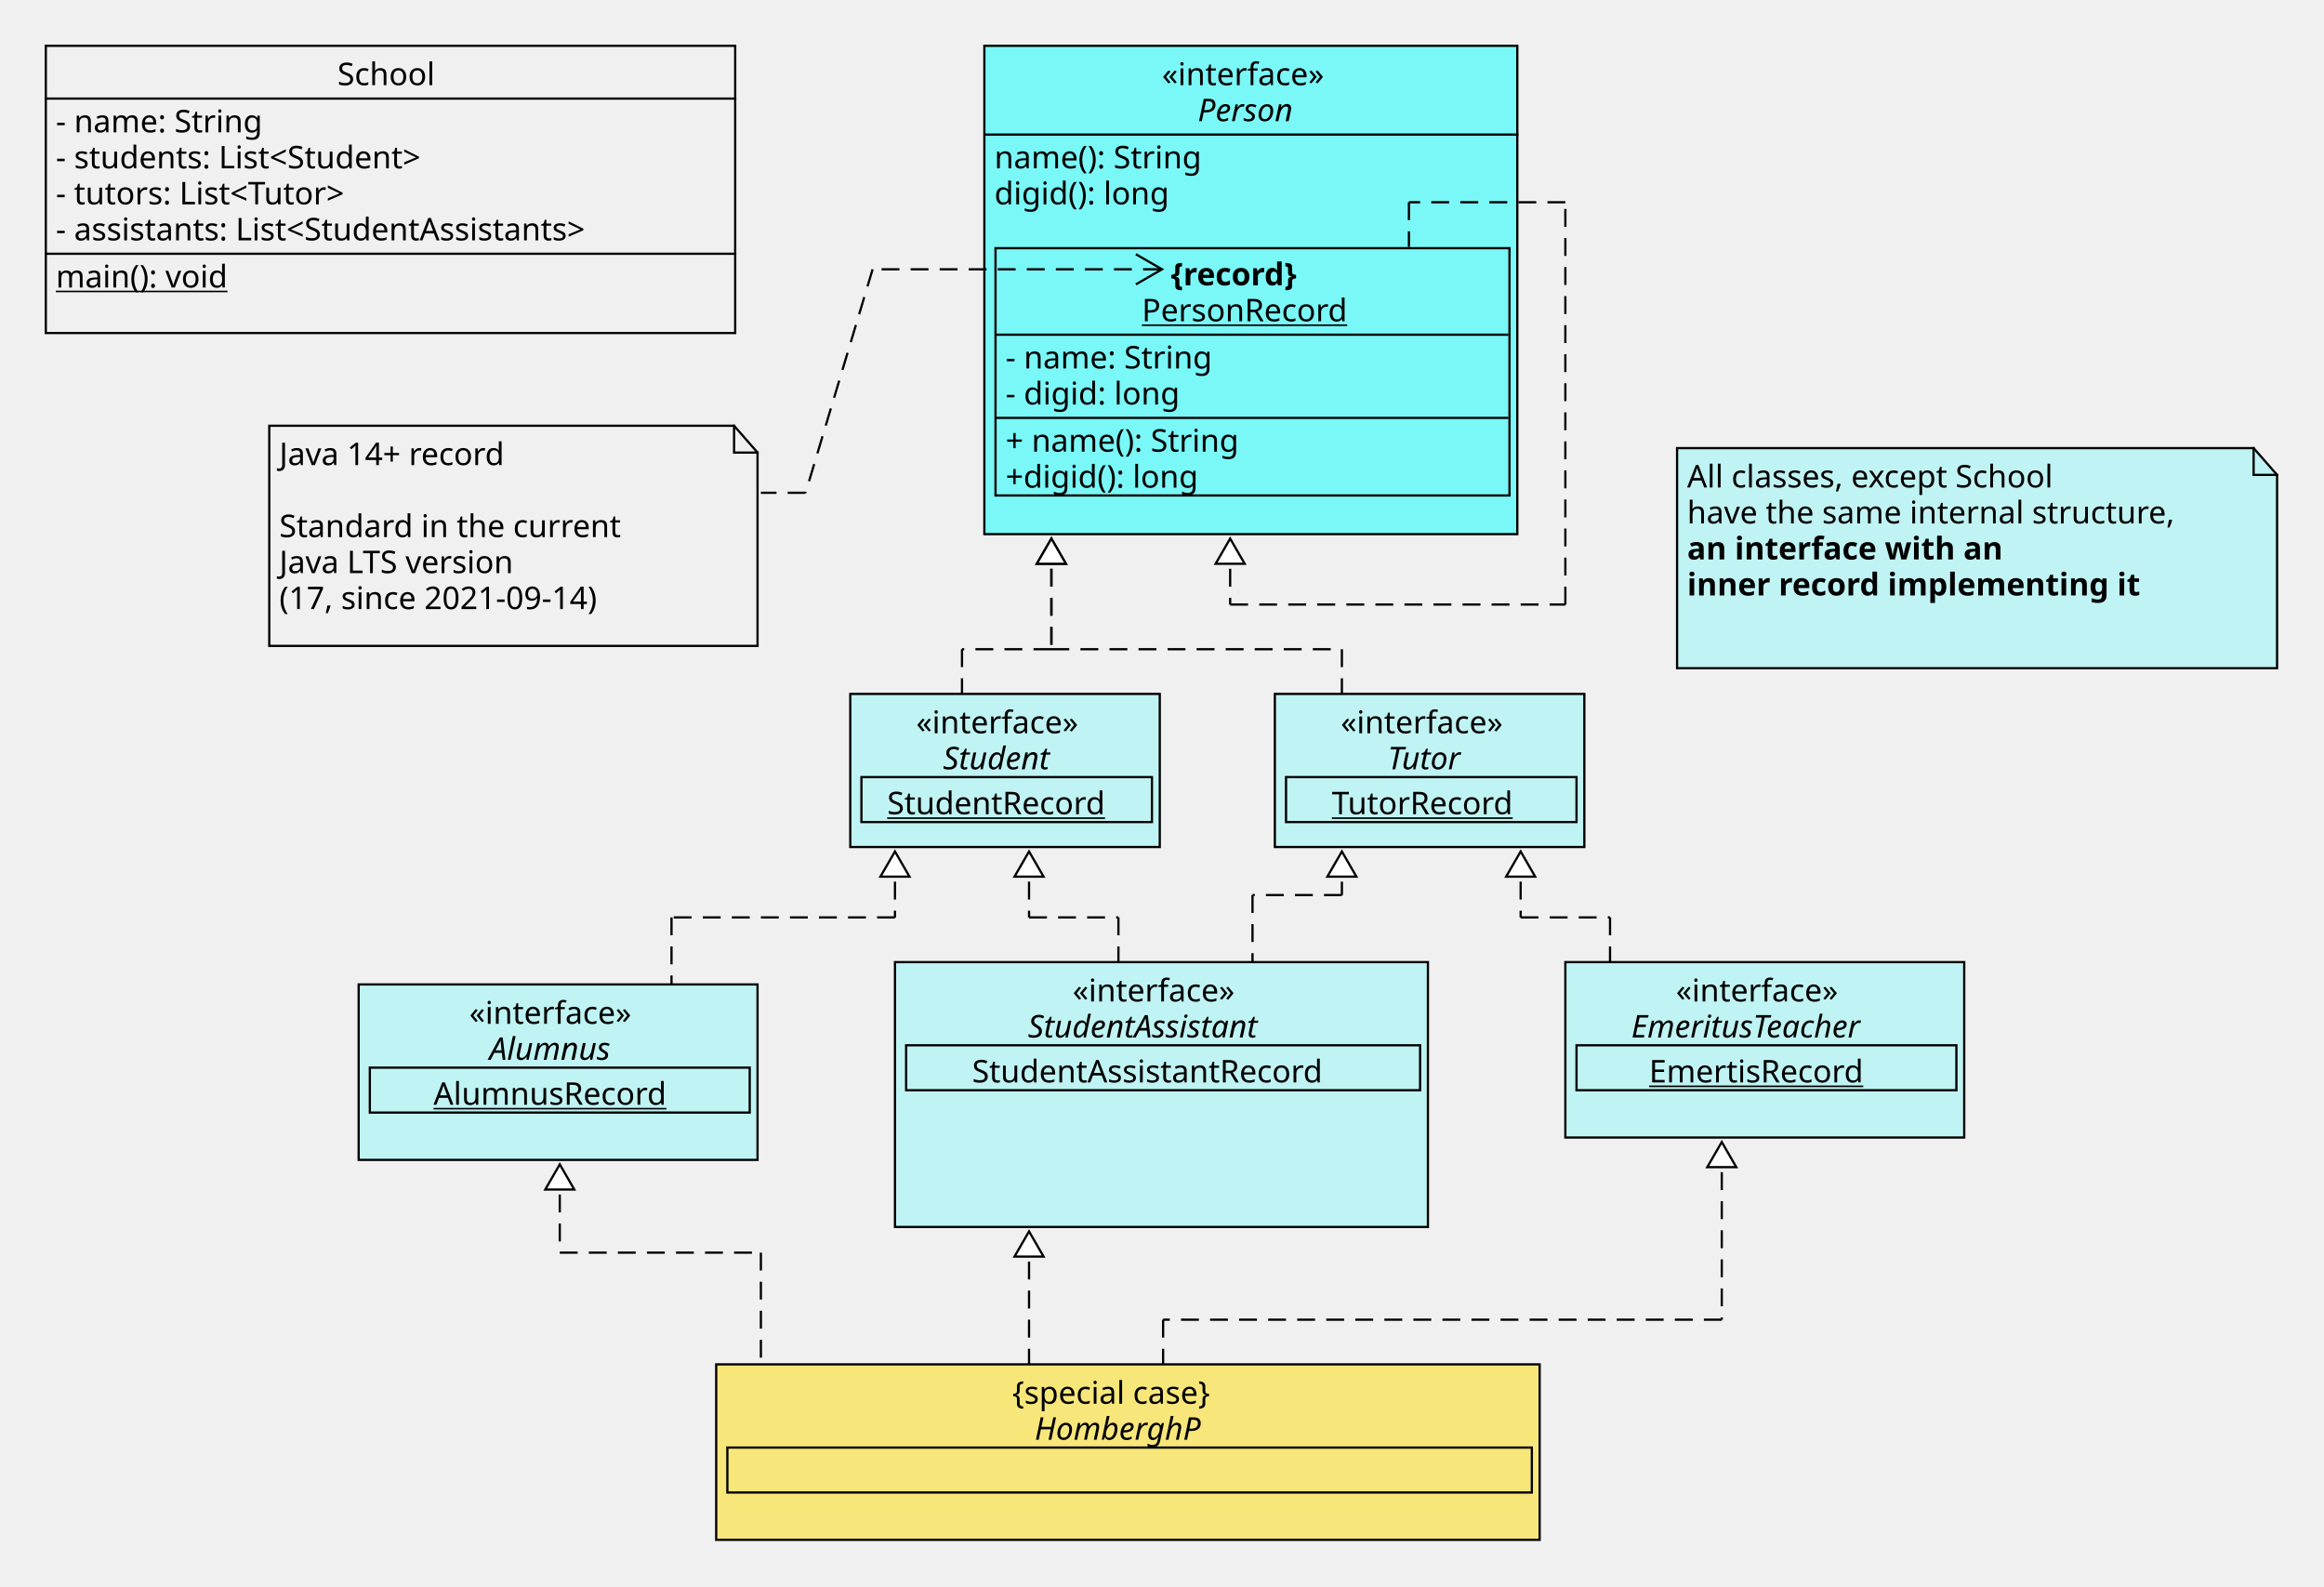
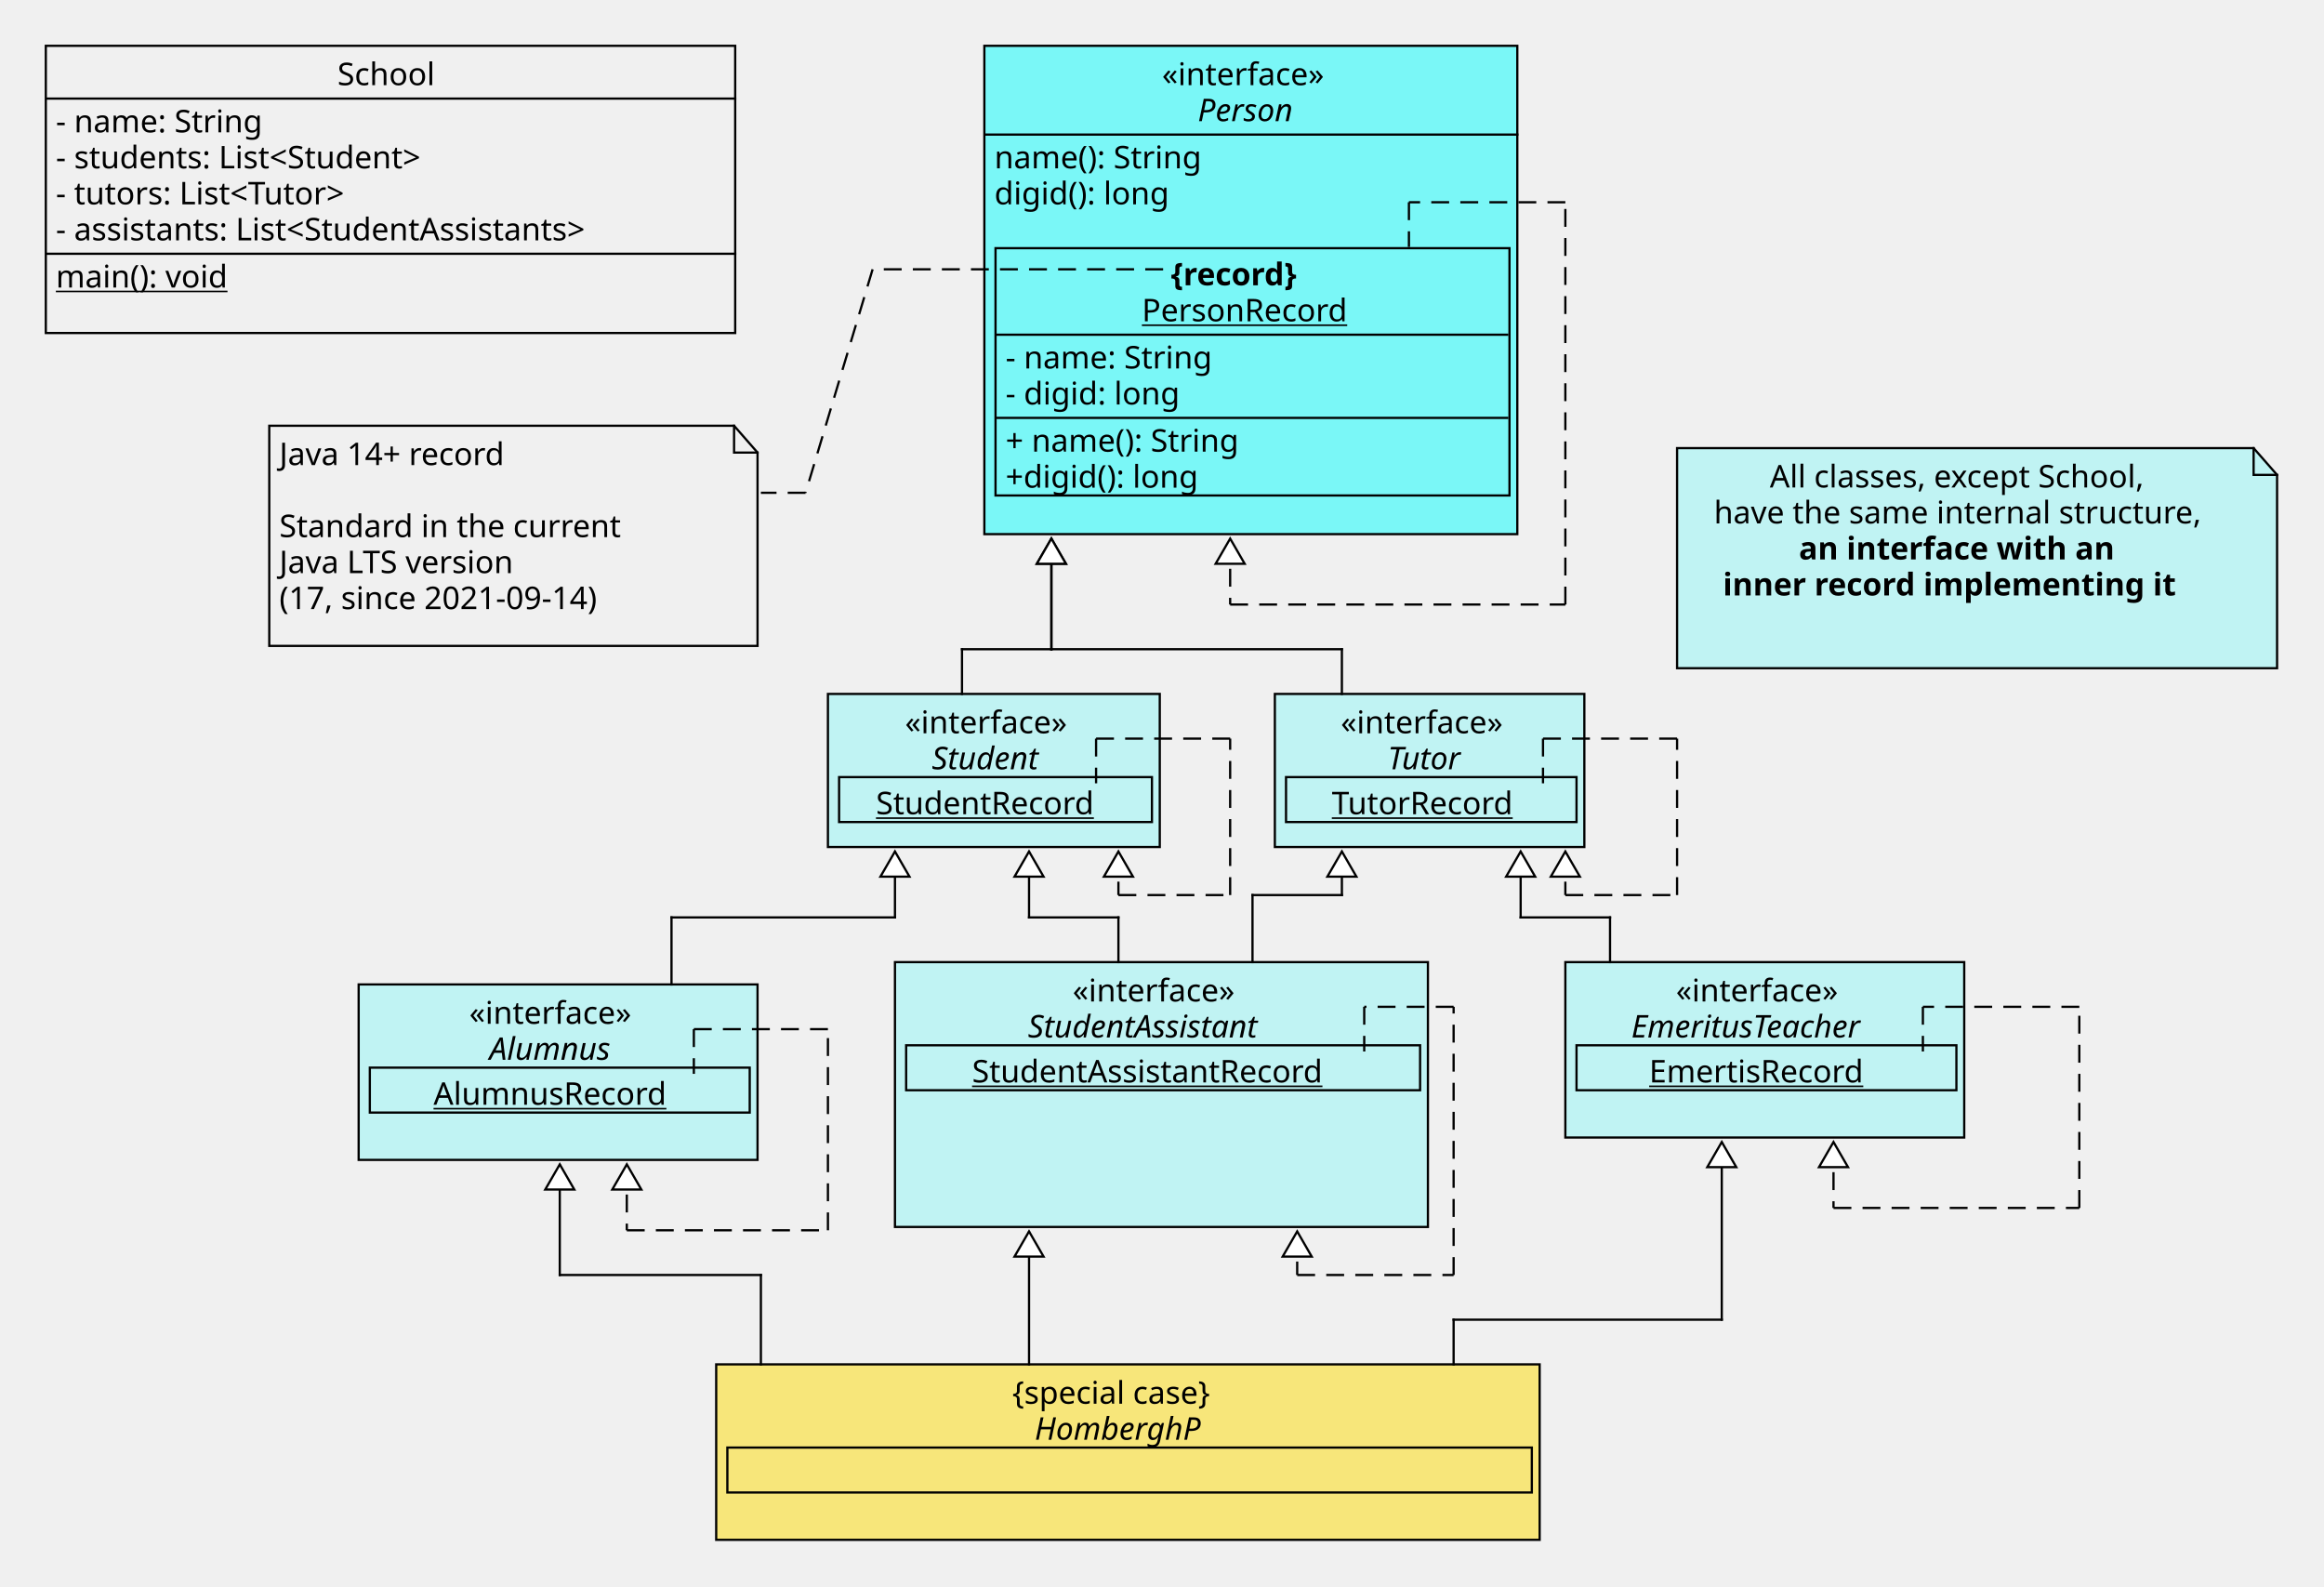
<svg xmlns="http://www.w3.org/2000/svg" fill-opacity="1" color-rendering="auto" color-interpolation="auto" text-rendering="auto" stroke="black" stroke-linecap="square" width="1040" stroke-miterlimit="10" shape-rendering="auto" stroke-opacity="1" fill="black" stroke-dasharray="none" font-weight="normal" stroke-width="1" viewBox="50 20 1040 710" height="710" font-family="'Dialog'" font-style="normal" stroke-linejoin="miter" font-size="12px" stroke-dashoffset="0" image-rendering="auto">
  <defs id="genericDefs" />
  <g>
    <defs id="defs1">
      <clipPath clipPathUnits="userSpaceOnUse" id="clipPath1">
        <path d="M0 0 L2147483647 0 L2147483647 2147483647 L0 2147483647 L0 0 Z" />
      </clipPath>
      <clipPath clipPathUnits="userSpaceOnUse" id="clipPath2">
        <path d="M0 0 L0 100 L270 100 L270 0 Z" />
      </clipPath>
      <clipPath clipPathUnits="userSpaceOnUse" id="clipPath3">
        <path d="M0 0 L0 100 L220 100 L220 0 Z" />
      </clipPath>
      <clipPath clipPathUnits="userSpaceOnUse" id="clipPath4">
        <path d="M0 0 L0 80 L370 80 L370 0 Z" />
      </clipPath>
      <clipPath clipPathUnits="userSpaceOnUse" id="clipPath5">
        <path d="M0 0 L0 80 L180 80 L180 0 Z" />
      </clipPath>
      <clipPath clipPathUnits="userSpaceOnUse" id="clipPath6">
        <path d="M0 0 L0 70 L140 70 L140 0 Z" />
      </clipPath>
      <clipPath clipPathUnits="userSpaceOnUse" id="clipPath7">
        <path d="M0 0 L0 120 L240 120 L240 0 Z" />
      </clipPath>
      <clipPath clipPathUnits="userSpaceOnUse" id="clipPath8">
+         <path d="M0 0 L0 70 L150 70 L150 0 Z" />
+       </clipPath>
+       <clipPath clipPathUnits="userSpaceOnUse" id="clipPath9">
        <path d="M0 0 L0 130 L310 130 L310 0 Z" />
      </clipPath>
-       <clipPath clipPathUnits="userSpaceOnUse" id="clipPath9">
+       <clipPath clipPathUnits="userSpaceOnUse" id="clipPath10">
        <path d="M0 0 L0 220 L240 220 L240 0 Z" />
      </clipPath>
-       <clipPath clipPathUnits="userSpaceOnUse" id="clipPath10">
+       <clipPath clipPathUnits="userSpaceOnUse" id="clipPath11">
+         <path d="M0 0 L0 100 L90 100 L90 0 Z" />
+       </clipPath>
+       <clipPath clipPathUnits="userSpaceOnUse" id="clipPath12">
+         <path d="M0 0 L0 120 L120 120 L120 0 Z" />
+       </clipPath>
+       <clipPath clipPathUnits="userSpaceOnUse" id="clipPath13">
+         <path d="M0 0 L0 150 L100 150 L100 0 Z" />
+       </clipPath>
+       <clipPath clipPathUnits="userSpaceOnUse" id="clipPath14">
+         <path d="M0 0 L0 120 L140 120 L140 0 Z" />
+       </clipPath>
+       <clipPath clipPathUnits="userSpaceOnUse" id="clipPath15">
        <path d="M0 0 L0 130 L210 130 L210 0 Z" />
      </clipPath>
-       <clipPath clipPathUnits="userSpaceOnUse" id="clipPath11">
-         <path d="M0 0 L0 130 L280 130 L280 0 Z" />
-       </clipPath>
-       <clipPath clipPathUnits="userSpaceOnUse" id="clipPath12">
+       <clipPath clipPathUnits="userSpaceOnUse" id="clipPath16">
+         <path d="M0 0 L0 130 L150 130 L150 0 Z" />
+       </clipPath>
+       <clipPath clipPathUnits="userSpaceOnUse" id="clipPath17">
        <path d="M0 0 L0 90 L30 90 L30 0 Z" />
      </clipPath>
-       <clipPath clipPathUnits="userSpaceOnUse" id="clipPath13">
-         <path d="M0 0 L0 120 L120 120 L120 0 Z" />
-       </clipPath>
-       <clipPath clipPathUnits="userSpaceOnUse" id="clipPath14">
+       <clipPath clipPathUnits="userSpaceOnUse" id="clipPath18">
        <path d="M0 0 L0 80 L70 80 L70 0 Z" />
      </clipPath>
-       <clipPath clipPathUnits="userSpaceOnUse" id="clipPath15">
+       <clipPath clipPathUnits="userSpaceOnUse" id="clipPath19">
        <path d="M0 0 L0 90 L130 90 L130 0 Z" />
      </clipPath>
-       <clipPath clipPathUnits="userSpaceOnUse" id="clipPath16">
+       <clipPath clipPathUnits="userSpaceOnUse" id="clipPath20">
        <path d="M0 0 L0 100 L160 100 L160 0 Z" />
      </clipPath>
-       <clipPath clipPathUnits="userSpaceOnUse" id="clipPath17">
+       <clipPath clipPathUnits="userSpaceOnUse" id="clipPath21">
        <path d="M0 0 L0 100 L70 100 L70 0 Z" />
      </clipPath>
-       <clipPath clipPathUnits="userSpaceOnUse" id="clipPath18">
+       <clipPath clipPathUnits="userSpaceOnUse" id="clipPath22">
        <path d="M0 0 L0 210 L180 210 L180 0 Z" />
      </clipPath>
    </defs>
    <g fill="rgb(0,255,255)" fill-opacity="0.2" transform="translate(800,220)" stroke-opacity="0.2" stroke="rgb(0,255,255)">
      <path d="M0.5 0.5 L258.5 0.5 L269 12.5 L269 99 L0.5 99 Z" stroke="none" clip-path="url(#clipPath2)" />
    </g>
    <g transform="translate(800,220)">
      <path fill="none" d="M0.5 0.5 L258.5 0.5 L269 12.5 L269 99 L0.5 99 Z" clip-path="url(#clipPath2)" />
      <path fill="none" d="M258.5 0.5 L258.5 12.5 L269 12.5" clip-path="url(#clipPath2)" />
-       <text x="5" font-size="14px" y="18.109" clip-path="url(#clipPath2)" font-family="sans-serif" stroke="none" xml:space="preserve">All classes, except School</text>
-       <text x="5" font-size="14px" y="34.219" clip-path="url(#clipPath2)" font-family="sans-serif" stroke="none" xml:space="preserve">have the same internal structure,</text>
-       <text x="5" font-size="14px" y="50.328" clip-path="url(#clipPath2)" font-family="sans-serif" stroke="none" font-weight="bold" xml:space="preserve">an interface with an</text>
-       <text x="5" font-size="14px" y="66.438" clip-path="url(#clipPath2)" font-family="sans-serif" stroke="none" font-weight="bold" xml:space="preserve">inner record implementing it</text>
+       <text x="42" font-size="14px" y="18.109" clip-path="url(#clipPath2)" font-family="sans-serif" stroke="none" xml:space="preserve">All classes, except School,</text>
+       <text x="17" font-size="14px" y="34.219" clip-path="url(#clipPath2)" font-family="sans-serif" stroke="none" xml:space="preserve">have the same internal structure,</text>
+       <text x="55" font-size="14px" y="50.328" clip-path="url(#clipPath2)" font-family="sans-serif" stroke="none" font-weight="bold" xml:space="preserve">an interface with an</text>
+       <text x="21" font-size="14px" y="66.438" clip-path="url(#clipPath2)" font-family="sans-serif" stroke="none" font-weight="bold" xml:space="preserve">inner record implementing it</text>
    </g>
    <g fill="rgb(255,255,255)" fill-opacity="0" transform="translate(170,210)" stroke-opacity="0" stroke="rgb(255,255,255)">
      <path d="M0.5 0.5 L208.5 0.5 L219 12.5 L219 99 L0.5 99 Z" stroke="none" clip-path="url(#clipPath3)" />
    </g>
    <g transform="translate(170,210)">
      <path fill="none" d="M0.5 0.5 L208.5 0.5 L219 12.5 L219 99 L0.5 99 Z" clip-path="url(#clipPath3)" />
      <path fill="none" d="M208.5 0.5 L208.5 12.5 L219 12.5" clip-path="url(#clipPath3)" />
      <text x="5" font-size="14px" y="18.109" clip-path="url(#clipPath3)" font-family="sans-serif" stroke="none" xml:space="preserve">Java 14+ record</text>
      <text x="5" font-size="14px" y="50.328" clip-path="url(#clipPath3)" font-family="sans-serif" stroke="none" xml:space="preserve">Standard in the current </text>
      <text x="5" font-size="14px" y="66.438" clip-path="url(#clipPath3)" font-family="sans-serif" stroke="none" xml:space="preserve">Java LTS version </text>
      <text x="5" font-size="14px" y="82.547" clip-path="url(#clipPath3)" font-family="sans-serif" stroke="none" xml:space="preserve">(17, since 2021-09-14)</text>
    </g>
    <g fill="rgb(255,221,0)" fill-opacity="0.49" transform="translate(370,630)" stroke-opacity="0.49" stroke="rgb(255,221,0)">
      <rect x="0.5" width="368.5" height="78.5" y="0.5" clip-path="url(#clipPath4)" stroke="none" />
    </g>
    <g transform="translate(370,630)">
      <rect fill="none" x="0.5" width="368.5" height="78.5" y="0.5" clip-path="url(#clipPath4)" />
    </g>
    <g fill="rgb(255,255,255)" fill-opacity="0" transform="translate(370,630)" stroke-opacity="0" stroke="rgb(255,255,255)">
      <rect x="5.5" width="360" height="20.109" y="37.719" clip-path="url(#clipPath4)" stroke="none" />
    </g>
    <g transform="translate(370,630)">
      <rect fill="none" x="5.5" width="360" height="20.109" y="37.719" clip-path="url(#clipPath4)" />
      <text x="133" font-size="14px" y="18.109" clip-path="url(#clipPath4)" font-family="sans-serif" stroke="none" xml:space="preserve">{special case}</text>
      <text x="143" font-size="14px" y="34.219" clip-path="url(#clipPath4)" font-family="sans-serif" font-style="italic" stroke="none" xml:space="preserve">HomberghP</text>
    </g>
    <g fill="rgb(0,255,255)" fill-opacity="0.2" transform="translate(750,450)" stroke-opacity="0.2" stroke="rgb(0,255,255)">
      <rect x="0.5" width="178.5" height="78.5" y="0.5" clip-path="url(#clipPath5)" stroke="none" />
    </g>
    <g transform="translate(750,450)">
      <rect fill="none" x="0.5" width="178.5" height="78.5" y="0.5" clip-path="url(#clipPath5)" />
    </g>
    <g fill="rgb(255,255,255)" fill-opacity="0" transform="translate(750,450)" stroke-opacity="0" stroke="rgb(255,255,255)">
      <rect x="5.5" width="170" height="20.109" y="37.719" clip-path="url(#clipPath5)" stroke="none" />
    </g>
    <g transform="translate(750,450)">
      <rect fill="none" x="5.5" width="170" height="20.109" y="37.719" clip-path="url(#clipPath5)" />
      <text x="50" font-size="14px" y="18.109" clip-path="url(#clipPath5)" font-family="sans-serif" stroke="none" xml:space="preserve">«interface»</text>
      <text x="30" font-size="14px" y="34.219" clip-path="url(#clipPath5)" font-family="sans-serif" font-style="italic" stroke="none" xml:space="preserve">EmeritusTeacher</text>
      <text x="38" font-size="14px" y="54.328" text-decoration="underline" clip-path="url(#clipPath5)" font-family="sans-serif" stroke="none" xml:space="preserve">EmertisRecord</text>
    </g>
    <g fill="rgb(0,255,255)" fill-opacity="0.2" transform="translate(210,460)" stroke-opacity="0.2" stroke="rgb(0,255,255)">
      <rect x="0.5" width="178.5" height="78.5" y="0.5" clip-path="url(#clipPath5)" stroke="none" />
    </g>
    <g transform="translate(210,460)">
      <rect fill="none" x="0.5" width="178.5" height="78.5" y="0.5" clip-path="url(#clipPath5)" />
    </g>
    <g fill="rgb(255,255,255)" fill-opacity="0" transform="translate(210,460)" stroke-opacity="0" stroke="rgb(255,255,255)">
      <rect x="5.5" width="170" height="20.109" y="37.719" clip-path="url(#clipPath5)" stroke="none" />
    </g>
    <g transform="translate(210,460)">
      <rect fill="none" x="5.5" width="170" height="20.109" y="37.719" clip-path="url(#clipPath5)" />
      <text x="50" font-size="14px" y="18.109" clip-path="url(#clipPath5)" font-family="sans-serif" stroke="none" xml:space="preserve">«interface»</text>
      <text x="59" font-size="14px" y="34.219" clip-path="url(#clipPath5)" font-family="sans-serif" font-style="italic" stroke="none" xml:space="preserve">Alumnus</text>
      <text x="34" font-size="14px" y="54.328" text-decoration="underline" clip-path="url(#clipPath5)" font-family="sans-serif" stroke="none" xml:space="preserve">AlumnusRecord</text>
    </g>
    <g fill="rgb(0,255,255)" fill-opacity="0.2" transform="translate(620,330)" stroke-opacity="0.2" stroke="rgb(0,255,255)">
      <rect x="0.5" width="138.5" height="68.5" y="0.5" clip-path="url(#clipPath6)" stroke="none" />
    </g>
    <g transform="translate(620,330)">
      <rect fill="none" x="0.5" width="138.5" height="68.5" y="0.5" clip-path="url(#clipPath6)" />
    </g>
    <g fill="rgb(255,255,255)" fill-opacity="0" transform="translate(620,330)" stroke-opacity="0" stroke="rgb(255,255,255)">
      <rect x="5.5" width="130" height="20.109" y="37.719" clip-path="url(#clipPath6)" stroke="none" />
    </g>
    <g transform="translate(620,330)">
      <rect fill="none" x="5.5" width="130" height="20.109" y="37.719" clip-path="url(#clipPath6)" />
      <text x="30" font-size="14px" y="18.109" clip-path="url(#clipPath6)" font-family="sans-serif" stroke="none" xml:space="preserve">«interface»</text>
      <text x="51" font-size="14px" y="34.219" clip-path="url(#clipPath6)" font-family="sans-serif" font-style="italic" stroke="none" xml:space="preserve">Tutor</text>
      <text x="26" font-size="14px" y="54.328" text-decoration="underline" clip-path="url(#clipPath6)" font-family="sans-serif" stroke="none" xml:space="preserve">TutorRecord</text>
    </g>
    <g fill="rgb(0,255,255)" fill-opacity="0.2" transform="translate(450,450)" stroke-opacity="0.2" stroke="rgb(0,255,255)">
      <rect x="0.5" width="238.5" height="118.5" y="0.5" clip-path="url(#clipPath7)" stroke="none" />
    </g>
    <g transform="translate(450,450)">
      <rect fill="none" x="0.5" width="238.5" height="118.5" y="0.5" clip-path="url(#clipPath7)" />
    </g>
    <g fill="rgb(255,255,255)" fill-opacity="0" transform="translate(450,450)" stroke-opacity="0" stroke="rgb(255,255,255)">
      <rect x="5.5" width="230" height="20.109" y="37.719" clip-path="url(#clipPath7)" stroke="none" />
    </g>
    <g transform="translate(450,450)">
      <rect fill="none" x="5.5" width="230" height="20.109" y="37.719" clip-path="url(#clipPath7)" />
      <text x="80" font-size="14px" y="18.109" clip-path="url(#clipPath7)" font-family="sans-serif" stroke="none" xml:space="preserve">«interface»</text>
      <text x="60" font-size="14px" y="34.219" clip-path="url(#clipPath7)" font-family="sans-serif" font-style="italic" stroke="none" xml:space="preserve">StudentAssistant</text>
-       <text x="35" font-size="14px" y="54.328" clip-path="url(#clipPath7)" font-family="sans-serif" stroke="none" xml:space="preserve">StudentAssistantRecord</text>
-     </g>
-     <g fill="rgb(0,255,255)" fill-opacity="0.2" transform="translate(430,330)" stroke-opacity="0.2" stroke="rgb(0,255,255)">
-       <rect x="0.5" width="138.5" height="68.5" y="0.5" clip-path="url(#clipPath6)" stroke="none" />
-     </g>
-     <g transform="translate(430,330)">
-       <rect fill="none" x="0.5" width="138.5" height="68.5" y="0.5" clip-path="url(#clipPath6)" />
-     </g>
-     <g fill="rgb(255,255,255)" fill-opacity="0" transform="translate(430,330)" stroke-opacity="0" stroke="rgb(255,255,255)">
-       <rect x="5.5" width="130" height="20.109" y="37.719" clip-path="url(#clipPath6)" stroke="none" />
-     </g>
-     <g transform="translate(430,330)">
-       <rect fill="none" x="5.5" width="130" height="20.109" y="37.719" clip-path="url(#clipPath6)" />
-       <text x="30" font-size="14px" y="18.109" clip-path="url(#clipPath6)" font-family="sans-serif" stroke="none" xml:space="preserve">«interface»</text>
-       <text x="42" font-size="14px" y="34.219" clip-path="url(#clipPath6)" font-family="sans-serif" font-style="italic" stroke="none" xml:space="preserve">Student</text>
-       <text x="17" font-size="14px" y="54.328" text-decoration="underline" clip-path="url(#clipPath6)" font-family="sans-serif" stroke="none" xml:space="preserve">StudentRecord</text>
+       <text x="35" font-size="14px" y="54.328" text-decoration="underline" clip-path="url(#clipPath7)" font-family="sans-serif" stroke="none" xml:space="preserve">StudentAssistantRecord</text>
+     </g>
+     <g fill="rgb(0,255,255)" fill-opacity="0.2" transform="translate(420,330)" stroke-opacity="0.2" stroke="rgb(0,255,255)">
+       <rect x="0.5" width="148.5" height="68.5" y="0.5" clip-path="url(#clipPath8)" stroke="none" />
+     </g>
+     <g transform="translate(420,330)">
+       <rect fill="none" x="0.5" width="148.5" height="68.5" y="0.5" clip-path="url(#clipPath8)" />
+     </g>
+     <g fill="rgb(255,255,255)" fill-opacity="0" transform="translate(420,330)" stroke-opacity="0" stroke="rgb(255,255,255)">
+       <rect x="5.5" width="140" height="20.109" y="37.719" clip-path="url(#clipPath8)" stroke="none" />
+     </g>
+     <g transform="translate(420,330)">
+       <rect fill="none" x="5.5" width="140" height="20.109" y="37.719" clip-path="url(#clipPath8)" />
+       <text x="35" font-size="14px" y="18.109" clip-path="url(#clipPath8)" font-family="sans-serif" stroke="none" xml:space="preserve">«interface»</text>
+       <text x="47" font-size="14px" y="34.219" clip-path="url(#clipPath8)" font-family="sans-serif" font-style="italic" stroke="none" xml:space="preserve">Student</text>
+       <text x="22" font-size="14px" y="54.328" text-decoration="underline" clip-path="url(#clipPath8)" font-family="sans-serif" stroke="none" xml:space="preserve">StudentRecord</text>
    </g>
    <g fill="rgb(255,255,255)" fill-opacity="0" transform="translate(70,40)" stroke-opacity="0" stroke="rgb(255,255,255)">
-       <rect x="0.5" width="308.5" height="128.5" y="0.5" clip-path="url(#clipPath8)" stroke="none" />
+       <rect x="0.5" width="308.5" height="128.5" y="0.5" clip-path="url(#clipPath9)" stroke="none" />
    </g>
    <g transform="translate(70,40)">
-       <rect fill="none" x="0.5" width="308.5" height="128.5" y="0.5" clip-path="url(#clipPath8)" />
-       <text x="131" font-size="14px" y="18.109" clip-path="url(#clipPath8)" font-family="sans-serif" stroke="none" xml:space="preserve">School</text>
-       <path fill="none" d="M1 24.109 L309 24.109" clip-path="url(#clipPath8)" />
-       <text x="5" font-size="14px" y="39.219" clip-path="url(#clipPath8)" font-family="sans-serif" stroke="none" xml:space="preserve">- name: String</text>
-       <text x="5" font-size="14px" y="55.328" clip-path="url(#clipPath8)" font-family="sans-serif" stroke="none" xml:space="preserve">- students: List&lt;Student&gt;</text>
-       <text x="5" font-size="14px" y="71.438" clip-path="url(#clipPath8)" font-family="sans-serif" stroke="none" xml:space="preserve">- tutors: List&lt;Tutor&gt;</text>
-       <text x="5" font-size="14px" y="87.547" clip-path="url(#clipPath8)" font-family="sans-serif" stroke="none" xml:space="preserve">- assistants: List&lt;StudentAssistants&gt;</text>
-       <path fill="none" d="M1 93.547 L309 93.547" clip-path="url(#clipPath8)" />
-       <text x="5" font-size="14px" y="108.656" text-decoration="underline" clip-path="url(#clipPath8)" font-family="sans-serif" stroke="none" xml:space="preserve">main(): void</text>
+       <rect fill="none" x="0.5" width="308.5" height="128.5" y="0.5" clip-path="url(#clipPath9)" />
+       <text x="131" font-size="14px" y="18.109" clip-path="url(#clipPath9)" font-family="sans-serif" stroke="none" xml:space="preserve">School</text>
+       <path fill="none" d="M1 24.109 L309 24.109" clip-path="url(#clipPath9)" />
+       <text x="5" font-size="14px" y="39.219" clip-path="url(#clipPath9)" font-family="sans-serif" stroke="none" xml:space="preserve">- name: String</text>
+       <text x="5" font-size="14px" y="55.328" clip-path="url(#clipPath9)" font-family="sans-serif" stroke="none" xml:space="preserve">- students: List&lt;Student&gt;</text>
+       <text x="5" font-size="14px" y="71.438" clip-path="url(#clipPath9)" font-family="sans-serif" stroke="none" xml:space="preserve">- tutors: List&lt;Tutor&gt;</text>
+       <text x="5" font-size="14px" y="87.547" clip-path="url(#clipPath9)" font-family="sans-serif" stroke="none" xml:space="preserve">- assistants: List&lt;StudentAssistants&gt;</text>
+       <path fill="none" d="M1 93.547 L309 93.547" clip-path="url(#clipPath9)" />
+       <text x="5" font-size="14px" y="108.656" text-decoration="underline" clip-path="url(#clipPath9)" font-family="sans-serif" stroke="none" xml:space="preserve">main(): void</text>
    </g>
    <g fill="rgb(0,255,255)" fill-opacity="0.49" transform="translate(490,40)" stroke-opacity="0.49" stroke="rgb(0,255,255)">
-       <rect x="0.5" width="238.5" height="218.5" y="0.5" clip-path="url(#clipPath9)" stroke="none" />
+       <rect x="0.5" width="238.5" height="218.5" y="0.5" clip-path="url(#clipPath10)" stroke="none" />
    </g>
    <g transform="translate(490,40)">
-       <rect fill="none" x="0.5" width="238.5" height="218.5" y="0.5" clip-path="url(#clipPath9)" />
+       <rect fill="none" x="0.5" width="238.5" height="218.5" y="0.5" clip-path="url(#clipPath10)" />
    </g>
    <g fill="rgb(255,255,255)" fill-opacity="0" transform="translate(490,40)" stroke-opacity="0" stroke="rgb(255,255,255)">
-       <rect x="5.5" width="230" height="110.656" y="91.047" clip-path="url(#clipPath9)" stroke="none" />
+       <rect x="5.5" width="230" height="110.656" y="91.047" clip-path="url(#clipPath10)" stroke="none" />
    </g>
    <g transform="translate(490,40)">
-       <rect fill="none" x="5.5" width="230" height="110.656" y="91.047" clip-path="url(#clipPath9)" />
-       <text x="80" font-size="14px" y="18.109" clip-path="url(#clipPath9)" font-family="sans-serif" stroke="none" xml:space="preserve">«interface»</text>
-       <text x="96" font-size="14px" y="34.219" clip-path="url(#clipPath9)" font-family="sans-serif" font-style="italic" stroke="none" xml:space="preserve">Person</text>
-       <path fill="none" d="M1 40.219 L239 40.219" clip-path="url(#clipPath9)" />
-       <text x="5" font-size="14px" y="55.328" clip-path="url(#clipPath9)" font-family="sans-serif" stroke="none" xml:space="preserve">name(): String</text>
-       <text x="5" font-size="14px" y="71.438" clip-path="url(#clipPath9)" font-family="sans-serif" stroke="none" xml:space="preserve">digid(): long</text>
-       <text x="84" font-size="14px" y="107.656" clip-path="url(#clipPath9)" font-family="sans-serif" stroke="none" font-weight="bold" xml:space="preserve">{record}</text>
-       <text x="71" font-size="14px" y="123.766" text-decoration="underline" clip-path="url(#clipPath9)" font-family="sans-serif" stroke="none" xml:space="preserve">PersonRecord</text>
-       <path fill="none" d="M6 129.766 L234.5 129.766" clip-path="url(#clipPath9)" />
-       <text x="10" font-size="14px" y="144.875" clip-path="url(#clipPath9)" font-family="sans-serif" stroke="none" xml:space="preserve">- name: String</text>
-       <text x="10" font-size="14px" y="160.984" clip-path="url(#clipPath9)" font-family="sans-serif" stroke="none" xml:space="preserve">- digid: long</text>
-       <path fill="none" d="M6 166.984 L234.5 166.984" clip-path="url(#clipPath9)" />
-       <text x="10" font-size="14px" y="182.094" clip-path="url(#clipPath9)" font-family="sans-serif" stroke="none" xml:space="preserve">+ name(): String</text>
-       <text x="10" font-size="14px" y="198.203" clip-path="url(#clipPath9)" font-family="sans-serif" stroke="none" xml:space="preserve">+digid(): long</text>
+       <rect fill="none" x="5.5" width="230" height="110.656" y="91.047" clip-path="url(#clipPath10)" />
+       <text x="80" font-size="14px" y="18.109" clip-path="url(#clipPath10)" font-family="sans-serif" stroke="none" xml:space="preserve">«interface»</text>
+       <text x="96" font-size="14px" y="34.219" clip-path="url(#clipPath10)" font-family="sans-serif" font-style="italic" stroke="none" xml:space="preserve">Person</text>
+       <path fill="none" d="M1 40.219 L239 40.219" clip-path="url(#clipPath10)" />
+       <text x="5" font-size="14px" y="55.328" clip-path="url(#clipPath10)" font-family="sans-serif" stroke="none" xml:space="preserve">name(): String</text>
+       <text x="5" font-size="14px" y="71.438" clip-path="url(#clipPath10)" font-family="sans-serif" stroke="none" xml:space="preserve">digid(): long</text>
+       <text x="84" font-size="14px" y="107.656" clip-path="url(#clipPath10)" font-family="sans-serif" stroke="none" font-weight="bold" xml:space="preserve">{record}</text>
+       <text x="71" font-size="14px" y="123.766" text-decoration="underline" clip-path="url(#clipPath10)" font-family="sans-serif" stroke="none" xml:space="preserve">PersonRecord</text>
+       <path fill="none" d="M6 129.766 L234.5 129.766" clip-path="url(#clipPath10)" />
+       <text x="10" font-size="14px" y="144.875" clip-path="url(#clipPath10)" font-family="sans-serif" stroke="none" xml:space="preserve">- name: String</text>
+       <text x="10" font-size="14px" y="160.984" clip-path="url(#clipPath10)" font-family="sans-serif" stroke="none" xml:space="preserve">- digid: long</text>
+       <path fill="none" d="M6 166.984 L234.5 166.984" clip-path="url(#clipPath10)" />
+       <text x="10" font-size="14px" y="182.094" clip-path="url(#clipPath10)" font-family="sans-serif" stroke="none" xml:space="preserve">+ name(): String</text>
+       <text x="10" font-size="14px" y="198.203" clip-path="url(#clipPath10)" font-family="sans-serif" stroke="none" xml:space="preserve">+digid(): long</text>
+     </g>
+     <g stroke-dasharray="8,5" stroke-miterlimit="5" transform="translate(530,340)" stroke-linecap="butt">
+       <path fill="none" d="M20.5 61.5 L20.5 80.5" clip-path="url(#clipPath11)" />
+       <path fill="none" d="M20.5 80.5 L70.5 80.5" clip-path="url(#clipPath11)" />
+       <path fill="none" d="M70.5 80.5 L70.5 10.5" clip-path="url(#clipPath11)" />
+       <path fill="none" d="M70.5 10.5 L10.5 10.5" clip-path="url(#clipPath11)" />
+       <path fill="none" d="M10.5 10.5 L10.5 30.5" clip-path="url(#clipPath11)" />
+       <path fill="white" d="M14 72.258 L20.5 61 L27 72.258 Z" clip-path="url(#clipPath11)" stroke="none" />
+       <path fill="none" stroke-miterlimit="10" stroke-dasharray="none" d="M14 72.258 L20.5 61 L27 72.258 Z" clip-path="url(#clipPath11)" stroke-linecap="square" />
+     </g>
+     <g stroke-dasharray="8,5" stroke-miterlimit="5" transform="translate(730,340)" stroke-linecap="butt">
+       <path fill="none" d="M20.5 61.5 L20.5 80.5" clip-path="url(#clipPath11)" />
+       <path fill="none" d="M20.5 80.5 L70.5 80.5" clip-path="url(#clipPath11)" />
+       <path fill="none" d="M70.5 80.5 L70.5 10.5" clip-path="url(#clipPath11)" />
+       <path fill="none" d="M70.5 10.5 L10.5 10.5" clip-path="url(#clipPath11)" />
+       <path fill="none" d="M10.5 10.5 L10.5 30.5" clip-path="url(#clipPath11)" />
+       <path fill="white" d="M14 72.258 L20.5 61 L27 72.258 Z" clip-path="url(#clipPath11)" stroke="none" />
+       <path fill="none" stroke-miterlimit="10" stroke-dasharray="none" d="M14 72.258 L20.5 61 L27 72.258 Z" clip-path="url(#clipPath11)" stroke-linecap="square" />
+     </g>
+     <g stroke-dasharray="8,5" stroke-miterlimit="5" transform="translate(320,470)" stroke-linecap="butt">
+       <path fill="none" d="M10.5 71.5 L10.5 100.5" clip-path="url(#clipPath12)" />
+       <path fill="none" d="M10.5 100.5 L100.5 100.5" clip-path="url(#clipPath12)" />
+       <path fill="none" d="M100.5 100.5 L100.5 10.5" clip-path="url(#clipPath12)" />
+       <path fill="none" d="M100.5 10.5 L40.5 10.5" clip-path="url(#clipPath12)" />
+       <path fill="none" d="M40.5 10.5 L40.5 30.5" clip-path="url(#clipPath12)" />
+       <path fill="white" d="M4 82.258 L10.5 71 L17 82.258 Z" clip-path="url(#clipPath12)" stroke="none" />
+       <path fill="none" stroke-miterlimit="10" stroke-dasharray="none" d="M4 82.258 L10.5 71 L17 82.258 Z" clip-path="url(#clipPath12)" stroke-linecap="square" />
+     </g>
+     <g stroke-dasharray="8,5" stroke-miterlimit="5" transform="translate(620,460)" stroke-linecap="butt">
+       <path fill="none" d="M10.5 111.5 L10.5 130.5" clip-path="url(#clipPath13)" />
+       <path fill="none" d="M10.5 130.5 L80.5 130.5" clip-path="url(#clipPath13)" />
+       <path fill="none" d="M80.5 130.5 L80.5 10.5" clip-path="url(#clipPath13)" />
+       <path fill="none" d="M80.5 10.5 L40.5 10.5" clip-path="url(#clipPath13)" />
+       <path fill="none" d="M40.5 10.5 L40.5 30.5" clip-path="url(#clipPath13)" />
+       <path fill="white" d="M4 122.258 L10.5 111 L17 122.258 Z" clip-path="url(#clipPath13)" stroke="none" />
+       <path fill="none" stroke-miterlimit="10" stroke-dasharray="none" d="M4 122.258 L10.5 111 L17 122.258 Z" clip-path="url(#clipPath13)" stroke-linecap="square" />
+     </g>
+     <g stroke-dasharray="8,5" stroke-miterlimit="5" transform="translate(860,460)" stroke-linecap="butt">
+       <path fill="none" d="M10.5 71.5 L10.5 100.5" clip-path="url(#clipPath14)" />
+       <path fill="none" d="M10.5 100.5 L120.5 100.5" clip-path="url(#clipPath14)" />
+       <path fill="none" d="M120.5 100.5 L120.5 10.5" clip-path="url(#clipPath14)" />
+       <path fill="none" d="M120.5 10.5 L50.5 10.5" clip-path="url(#clipPath14)" />
+       <path fill="none" d="M50.5 10.5 L50.5 30.5" clip-path="url(#clipPath14)" />
+       <path fill="white" d="M4 82.258 L10.5 71 L17 82.258 Z" clip-path="url(#clipPath14)" stroke="none" />
+       <path fill="none" stroke-miterlimit="10" stroke-dasharray="none" d="M4 82.258 L10.5 71 L17 82.258 Z" clip-path="url(#clipPath14)" stroke-linecap="square" />
    </g>
    <g stroke-dasharray="8,5" stroke-miterlimit="5" transform="translate(380,130)" stroke-linecap="butt">
-       <path fill="none" d="M189.5 10.5 L60.5 10.5" clip-path="url(#clipPath10)" />
-       <path fill="none" d="M60.5 10.5 L30.5 110.5" clip-path="url(#clipPath10)" />
-       <path fill="none" d="M30.5 110.5 L10.5 110.5" clip-path="url(#clipPath10)" />
-       <path fill="none" stroke-miterlimit="10" stroke-dasharray="none" d="M178.742 4 L190 10.5 L178.742 17" clip-path="url(#clipPath10)" stroke-linecap="square" />
-     </g>
-     <g stroke-dasharray="8,5" stroke-miterlimit="5" transform="translate(560,520)" stroke-linecap="butt">
-       <path fill="none" d="M260.5 11.5 L260.5 90.5" clip-path="url(#clipPath11)" />
-       <path fill="none" d="M260.5 90.5 L10.5 90.5" clip-path="url(#clipPath11)" />
-       <path fill="none" d="M10.5 90.5 L10.5 110.5" clip-path="url(#clipPath11)" />
-       <path fill="white" d="M254 22.258 L260.5 11 L267 22.258 Z" clip-path="url(#clipPath11)" stroke="none" />
-       <path fill="none" stroke-miterlimit="10" stroke-dasharray="none" d="M254 22.258 L260.5 11 L267 22.258 Z" clip-path="url(#clipPath11)" stroke-linecap="square" />
-     </g>
-     <g stroke-dasharray="8,5" stroke-miterlimit="5" transform="translate(500,560)" stroke-linecap="butt">
-       <path fill="none" d="M10.5 11.5 L10.5 70.5" clip-path="url(#clipPath12)" />
+       <path fill="none" d="M190.5 10.5 L60.5 10.5" clip-path="url(#clipPath15)" />
+       <path fill="none" d="M60.5 10.5 L30.5 110.5" clip-path="url(#clipPath15)" />
+       <path fill="none" d="M30.5 110.5 L10.5 110.5" clip-path="url(#clipPath15)" />
+     </g>
+     <g transform="translate(690,520)">
+       <path fill="none" d="M130.5 11.5 L130.5 90.5" clip-path="url(#clipPath16)" />
+       <path fill="none" d="M130.5 90.5 L10.5 90.5" clip-path="url(#clipPath16)" />
+       <path fill="none" d="M10.5 90.5 L10.5 110.5" clip-path="url(#clipPath16)" />
+       <path fill="white" d="M124 22.258 L130.5 11 L137 22.258 Z" clip-path="url(#clipPath16)" stroke="none" />
+       <path fill="none" d="M124 22.258 L130.5 11 L137 22.258 Z" clip-path="url(#clipPath16)" />
+     </g>
+     <g transform="translate(500,560)">
+       <path fill="none" d="M10.5 11.5 L10.5 70.5" clip-path="url(#clipPath17)" />
+       <path fill="white" d="M4 22.258 L10.5 11 L17 22.258 Z" clip-path="url(#clipPath17)" stroke="none" />
+       <path fill="none" d="M4 22.258 L10.5 11 L17 22.258 Z" clip-path="url(#clipPath17)" />
+     </g>
+     <g transform="translate(290,530)">
+       <path fill="none" d="M10.5 11.5 L10.5 60.5" clip-path="url(#clipPath12)" />
+       <path fill="none" d="M10.5 60.5 L100.5 60.5" clip-path="url(#clipPath12)" />
+       <path fill="none" d="M100.5 60.5 L100.5 100.5" clip-path="url(#clipPath12)" />
      <path fill="white" d="M4 22.258 L10.5 11 L17 22.258 Z" clip-path="url(#clipPath12)" stroke="none" />
-       <path fill="none" stroke-miterlimit="10" stroke-dasharray="none" d="M4 22.258 L10.5 11 L17 22.258 Z" clip-path="url(#clipPath12)" stroke-linecap="square" />
-     </g>
-     <g stroke-dasharray="8,5" stroke-miterlimit="5" transform="translate(290,530)" stroke-linecap="butt">
-       <path fill="none" d="M10.5 11.5 L10.5 50.5" clip-path="url(#clipPath13)" />
-       <path fill="none" d="M10.5 50.5 L100.5 50.5" clip-path="url(#clipPath13)" />
-       <path fill="none" d="M100.5 50.5 L100.5 100.5" clip-path="url(#clipPath13)" />
-       <path fill="white" d="M4 22.258 L10.5 11 L17 22.258 Z" clip-path="url(#clipPath13)" stroke="none" />
-       <path fill="none" stroke-miterlimit="10" stroke-dasharray="none" d="M4 22.258 L10.5 11 L17 22.258 Z" clip-path="url(#clipPath13)" stroke-linecap="square" />
-     </g>
-     <g stroke-dasharray="8,5" stroke-miterlimit="5" transform="translate(720,390)" stroke-linecap="butt">
-       <path fill="none" d="M10.5 11.5 L10.5 40.5" clip-path="url(#clipPath14)" />
-       <path fill="none" d="M10.5 40.5 L50.5 40.5" clip-path="url(#clipPath14)" />
-       <path fill="none" d="M50.5 40.5 L50.5 60.5" clip-path="url(#clipPath14)" />
-       <path fill="white" d="M4 22.258 L10.5 11 L17 22.258 Z" clip-path="url(#clipPath14)" stroke="none" />
-       <path fill="none" stroke-miterlimit="10" stroke-dasharray="none" d="M4 22.258 L10.5 11 L17 22.258 Z" clip-path="url(#clipPath14)" stroke-linecap="square" />
-     </g>
-     <g stroke-dasharray="8,5" stroke-miterlimit="5" transform="translate(340,390)" stroke-linecap="butt">
-       <path fill="none" d="M110.5 11.5 L110.5 40.5" clip-path="url(#clipPath15)" />
-       <path fill="none" d="M110.5 40.5 L10.5 40.5" clip-path="url(#clipPath15)" />
-       <path fill="none" d="M10.5 40.5 L10.5 70.5" clip-path="url(#clipPath15)" />
-       <path fill="white" d="M104 22.258 L110.5 11 L117 22.258 Z" clip-path="url(#clipPath15)" stroke="none" />
-       <path fill="none" stroke-miterlimit="10" stroke-dasharray="none" d="M104 22.258 L110.5 11 L117 22.258 Z" clip-path="url(#clipPath15)" stroke-linecap="square" />
-     </g>
-     <g stroke-dasharray="8,5" stroke-miterlimit="5" transform="translate(600,390)" stroke-linecap="butt">
-       <path fill="none" d="M50.5 11.5 L50.5 30.5" clip-path="url(#clipPath14)" />
-       <path fill="none" d="M50.5 30.5 L10.5 30.5" clip-path="url(#clipPath14)" />
-       <path fill="none" d="M10.5 30.5 L10.5 60.5" clip-path="url(#clipPath14)" />
-       <path fill="white" d="M44 22.258 L50.5 11 L57 22.258 Z" clip-path="url(#clipPath14)" stroke="none" />
-       <path fill="none" stroke-miterlimit="10" stroke-dasharray="none" d="M44 22.258 L50.5 11 L57 22.258 Z" clip-path="url(#clipPath14)" stroke-linecap="square" />
-     </g>
-     <g stroke-dasharray="8,5" stroke-miterlimit="5" transform="translate(500,390)" stroke-linecap="butt">
-       <path fill="none" d="M10.5 11.5 L10.5 40.5" clip-path="url(#clipPath14)" />
-       <path fill="none" d="M10.5 40.5 L50.5 40.5" clip-path="url(#clipPath14)" />
-       <path fill="none" d="M50.5 40.5 L50.5 60.5" clip-path="url(#clipPath14)" />
-       <path fill="white" d="M4 22.258 L10.5 11 L17 22.258 Z" clip-path="url(#clipPath14)" stroke="none" />
-       <path fill="none" stroke-miterlimit="10" stroke-dasharray="none" d="M4 22.258 L10.5 11 L17 22.258 Z" clip-path="url(#clipPath14)" stroke-linecap="square" />
-     </g>
-     <g stroke-dasharray="8,5" stroke-miterlimit="5" transform="translate(510,250)" stroke-linecap="butt">
-       <path fill="none" d="M10.5 11.5 L10.5 60.5" clip-path="url(#clipPath16)" />
-       <path fill="none" d="M10.5 60.5 L140.5 60.5" clip-path="url(#clipPath16)" />
-       <path fill="none" d="M140.5 60.5 L140.5 80.5" clip-path="url(#clipPath16)" />
-       <path fill="white" d="M4 22.258 L10.5 11 L17 22.258 Z" clip-path="url(#clipPath16)" stroke="none" />
-       <path fill="none" stroke-miterlimit="10" stroke-dasharray="none" d="M4 22.258 L10.5 11 L17 22.258 Z" clip-path="url(#clipPath16)" stroke-linecap="square" />
-     </g>
-     <g stroke-dasharray="8,5" stroke-miterlimit="5" transform="translate(470,250)" stroke-linecap="butt">
-       <path fill="none" d="M50.5 11.5 L50.5 60.5" clip-path="url(#clipPath17)" />
-       <path fill="none" d="M50.5 60.5 L10.5 60.5" clip-path="url(#clipPath17)" />
-       <path fill="none" d="M10.5 60.5 L10.5 80.5" clip-path="url(#clipPath17)" />
-       <path fill="white" d="M44 22.258 L50.5 11 L57 22.258 Z" clip-path="url(#clipPath17)" stroke="none" />
-       <path fill="none" stroke-miterlimit="10" stroke-dasharray="none" d="M44 22.258 L50.5 11 L57 22.258 Z" clip-path="url(#clipPath17)" stroke-linecap="square" />
+       <path fill="none" d="M4 22.258 L10.5 11 L17 22.258 Z" clip-path="url(#clipPath12)" />
+     </g>
+     <g transform="translate(720,390)">
+       <path fill="none" d="M10.5 11.5 L10.5 40.5" clip-path="url(#clipPath18)" />
+       <path fill="none" d="M10.5 40.5 L50.5 40.5" clip-path="url(#clipPath18)" />
+       <path fill="none" d="M50.5 40.5 L50.5 60.5" clip-path="url(#clipPath18)" />
+       <path fill="white" d="M4 22.258 L10.5 11 L17 22.258 Z" clip-path="url(#clipPath18)" stroke="none" />
+       <path fill="none" d="M4 22.258 L10.5 11 L17 22.258 Z" clip-path="url(#clipPath18)" />
+     </g>
+     <g transform="translate(340,390)">
+       <path fill="none" d="M110.5 11.5 L110.5 40.5" clip-path="url(#clipPath19)" />
+       <path fill="none" d="M110.5 40.5 L10.5 40.5" clip-path="url(#clipPath19)" />
+       <path fill="none" d="M10.5 40.5 L10.5 70.5" clip-path="url(#clipPath19)" />
+       <path fill="white" d="M104 22.258 L110.5 11 L117 22.258 Z" clip-path="url(#clipPath19)" stroke="none" />
+       <path fill="none" d="M104 22.258 L110.5 11 L117 22.258 Z" clip-path="url(#clipPath19)" />
+     </g>
+     <g transform="translate(600,390)">
+       <path fill="none" d="M50.5 11.5 L50.5 30.5" clip-path="url(#clipPath18)" />
+       <path fill="none" d="M50.5 30.5 L10.5 30.5" clip-path="url(#clipPath18)" />
+       <path fill="none" d="M10.5 30.5 L10.5 60.5" clip-path="url(#clipPath18)" />
+       <path fill="white" d="M44 22.258 L50.5 11 L57 22.258 Z" clip-path="url(#clipPath18)" stroke="none" />
+       <path fill="none" d="M44 22.258 L50.5 11 L57 22.258 Z" clip-path="url(#clipPath18)" />
+     </g>
+     <g transform="translate(500,390)">
+       <path fill="none" d="M10.5 11.5 L10.5 40.5" clip-path="url(#clipPath18)" />
+       <path fill="none" d="M10.5 40.5 L50.5 40.5" clip-path="url(#clipPath18)" />
+       <path fill="none" d="M50.5 40.5 L50.5 60.5" clip-path="url(#clipPath18)" />
+       <path fill="white" d="M4 22.258 L10.5 11 L17 22.258 Z" clip-path="url(#clipPath18)" stroke="none" />
+       <path fill="none" d="M4 22.258 L10.5 11 L17 22.258 Z" clip-path="url(#clipPath18)" />
+     </g>
+     <g transform="translate(510,250)">
+       <path fill="none" d="M10.5 11.5 L10.5 60.5" clip-path="url(#clipPath20)" />
+       <path fill="none" d="M10.5 60.5 L140.5 60.5" clip-path="url(#clipPath20)" />
+       <path fill="none" d="M140.5 60.5 L140.5 80.5" clip-path="url(#clipPath20)" />
+       <path fill="white" d="M4 22.258 L10.5 11 L17 22.258 Z" clip-path="url(#clipPath20)" stroke="none" />
+       <path fill="none" d="M4 22.258 L10.5 11 L17 22.258 Z" clip-path="url(#clipPath20)" />
+     </g>
+     <g transform="translate(470,250)">
+       <path fill="none" d="M50.5 11.5 L50.5 60.5" clip-path="url(#clipPath21)" />
+       <path fill="none" d="M50.5 60.5 L10.5 60.5" clip-path="url(#clipPath21)" />
+       <path fill="none" d="M10.5 60.5 L10.5 80.5" clip-path="url(#clipPath21)" />
+       <path fill="white" d="M44 22.258 L50.5 11 L57 22.258 Z" clip-path="url(#clipPath21)" stroke="none" />
+       <path fill="none" d="M44 22.258 L50.5 11 L57 22.258 Z" clip-path="url(#clipPath21)" />
    </g>
    <g stroke-dasharray="8,5" stroke-miterlimit="5" transform="translate(590,100)" stroke-linecap="butt">
-       <path fill="none" d="M10.5 161.5 L10.5 190.5" clip-path="url(#clipPath18)" />
-       <path fill="none" d="M10.5 190.5 L160.5 190.5" clip-path="url(#clipPath18)" />
-       <path fill="none" d="M160.5 190.5 L160.5 10.5" clip-path="url(#clipPath18)" />
-       <path fill="none" d="M160.5 10.5 L90.5 10.5" clip-path="url(#clipPath18)" />
-       <path fill="none" d="M90.5 10.5 L90.5 30.5" clip-path="url(#clipPath18)" />
-       <path fill="white" d="M4 172.258 L10.5 161 L17 172.258 Z" clip-path="url(#clipPath18)" stroke="none" />
-       <path fill="none" stroke-miterlimit="10" stroke-dasharray="none" d="M4 172.258 L10.5 161 L17 172.258 Z" clip-path="url(#clipPath18)" stroke-linecap="square" />
+       <path fill="none" d="M10.5 161.5 L10.5 190.5" clip-path="url(#clipPath22)" />
+       <path fill="none" d="M10.5 190.5 L160.5 190.5" clip-path="url(#clipPath22)" />
+       <path fill="none" d="M160.5 190.5 L160.5 10.5" clip-path="url(#clipPath22)" />
+       <path fill="none" d="M160.5 10.5 L90.5 10.5" clip-path="url(#clipPath22)" />
+       <path fill="none" d="M90.5 10.5 L90.5 30.5" clip-path="url(#clipPath22)" />
+       <path fill="white" d="M4 172.258 L10.5 161 L17 172.258 Z" clip-path="url(#clipPath22)" stroke="none" />
+       <path fill="none" stroke-miterlimit="10" stroke-dasharray="none" d="M4 172.258 L10.5 161 L17 172.258 Z" clip-path="url(#clipPath22)" stroke-linecap="square" />
    </g>
  </g>
</svg>
